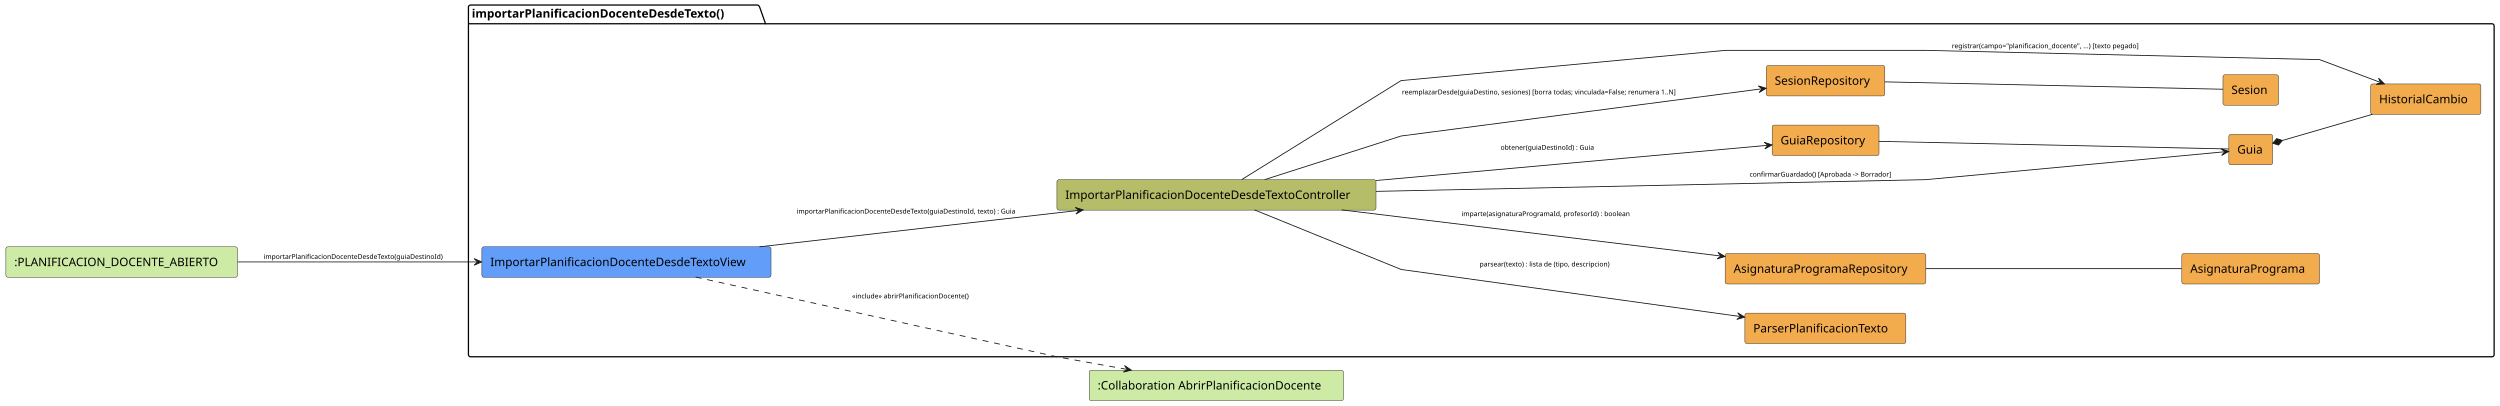
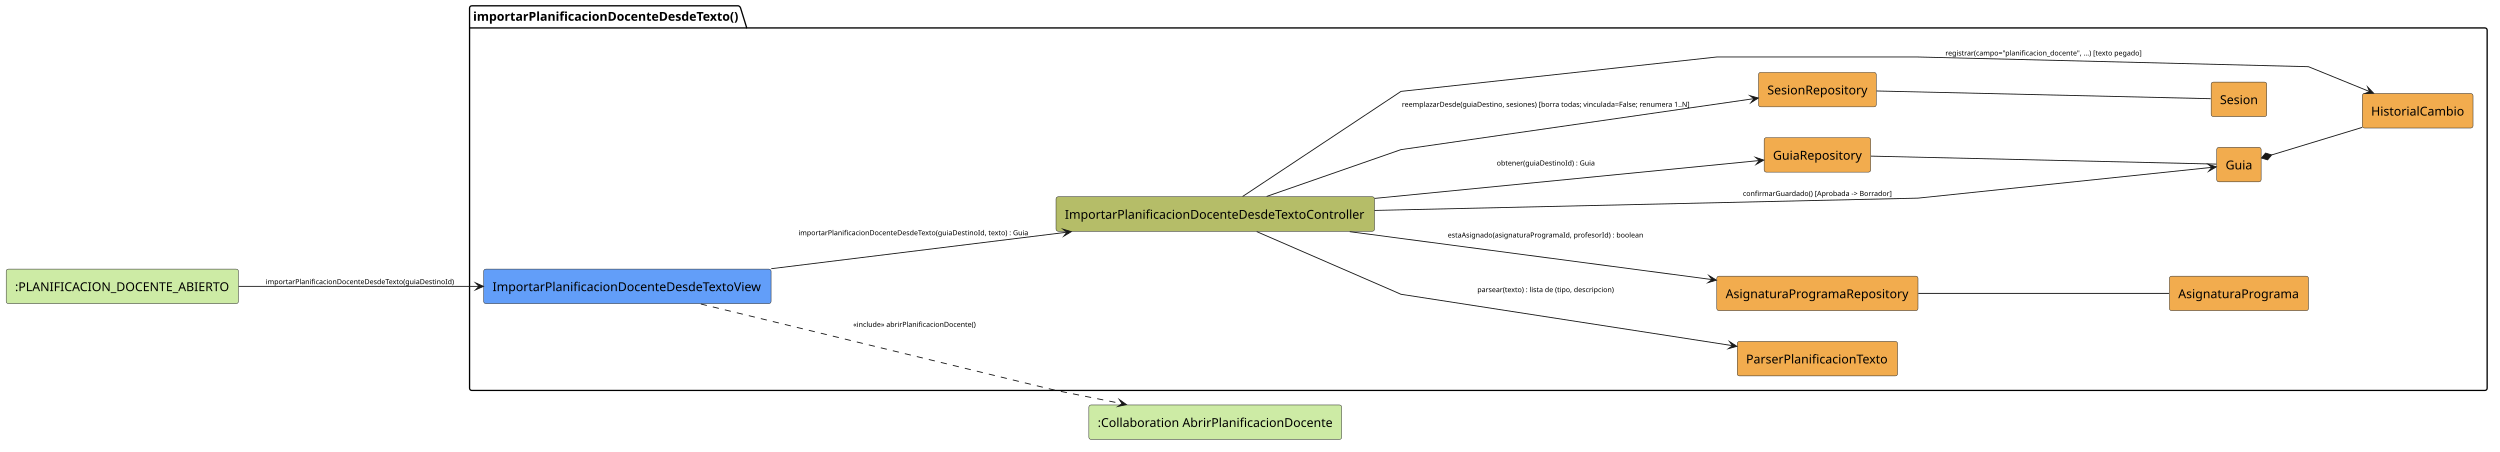
- <svg xmlns="http://www.w3.org/2000/svg" contentStyleType="text/css" data-diagram-type="DESCRIPTION" height="483px" preserveAspectRatio="none" style="width:2978px;height:483px;background:#FFFFFF;" version="1.1" viewBox="0 0 2978 483" width="2978px" zoomAndPan="magnify">
+ <svg xmlns="http://www.w3.org/2000/svg" version="1.1" data-diagram-type="DESCRIPTION" style="width:2834px;height:512px;background:#FFFFFF;" width="2834px" height="512px" viewBox="0 0 2834 512" zoomAndPan="magnify" preserveAspectRatio="none" contentStyleType="text/css">
  <defs />
-   <g>
-     <g class="cluster" data-entity="importarPlanificacionDocenteDesdeTexto" data-source-line="8" data-uid="ent0004" id="cluster_importarPlanificacionDocenteDesdeTexto">
-       <path d="M560.5,6 L902.401,6 A3.75,3.75 0 0 1 904.901,8.5 L911.901,28.297 L2968.5,28.297 A2.5,2.5 0 0 1 2971,30.797 L2971,422.5 A2.5,2.5 0 0 1 2968.5,425 L560.5,425 A2.5,2.5 0 0 1 558,422.5 L558,8.5 A2.5,2.5 0 0 1 560.5,6" fill="none" style="stroke:#000000;stroke-width:1.5;" />
-       <line style="stroke:#000000;stroke-width:1.5;" x1="558" x2="911.901" y1="28.297" y2="28.297" />
-       <text fill="#000000" font-family="sans-serif" font-size="14" font-weight="bold" lengthAdjust="spacing" textLength="340.901" x="562" y="20.995">importarPlanificacionDocenteDesdeTexto()</text>
+   <g font-family="sans-serif" lengthAdjust="spacing">
+     <g class="cluster" data-qualified-name="importarPlanificacionDocenteDesdeTexto" id="ent0003" data-source-line="8">
+       <path d="M534.79,6.602 L837.013,6.602 A3.75,3.75 0 0 1 839.513,9.102 L846.513,31.67 L2816.93,31.67 A2.5,2.5 0 0 1 2819.43,34.17 L2819.43,440.102 A2.5,2.5 0 0 1 2816.93,442.602 L534.79,442.602 A2.5,2.5 0 0 1 532.29,440.102 L532.29,9.102 A2.5,2.5 0 0 1 534.79,6.602" style="stroke:#000;stroke-width:1.5;" fill="none" />
+       <line x1="532.29" y1="31.67" x2="846.513" y2="31.67" style="stroke:#000;stroke-width:1.5;" />
+       <text x="536.29" y="23.568" fill="#000" font-size="14" textLength="301.223" font-weight="700">importarPlanificacionDocenteDesdeTexto()</text>
    </g>
-     <g class="entity" data-entity="ImportarPlanificacionDocenteDesdeTextoView" data-source-line="9" data-uid="ent0005" id="entity_ImportarPlanificacionDocenteDesdeTextoView">
-       <rect fill="#629EF9" height="36.297" rx="2.5" ry="2.5" style="stroke:#181818;stroke-width:0.5;" width="344.447" x="574" y="294" />
-       <text fill="#000000" font-family="sans-serif" font-size="14" lengthAdjust="spacing" textLength="324.447" x="584" y="316.995">ImportarPlanificacionDocenteDesdeTextoView</text>
+     <g class="entity" data-qualified-name="importarPlanificacionDocenteDesdeTexto.ImportarPlanificacionDocenteDesdeTextoView" id="ent0004" data-source-line="9">
+       <rect x="548.29" y="305.062" width="325.801" height="39.068" fill="#629EF9" style="stroke:#181818;stroke-width:0.5;" rx="2.5" ry="2.5" />
+       <text x="558.29" y="330.028" fill="#000" font-size="14" textLength="305.801">ImportarPlanificacionDocenteDesdeTextoView</text>
    </g>
-     <g class="entity" data-entity="ImportarPlanificacionDocenteDesdeTextoController" data-source-line="10" data-uid="ent0006" id="entity_ImportarPlanificacionDocenteDesdeTextoController">
-       <rect fill="#B5BD68" height="36.297" rx="2.5" ry="2.5" style="stroke:#181818;stroke-width:0.5;" width="380.09" x="1259" y="214" />
-       <text fill="#000000" font-family="sans-serif" font-size="14" lengthAdjust="spacing" textLength="360.09" x="1269" y="236.995">ImportarPlanificacionDocenteDesdeTextoController</text>
+     <g class="entity" data-qualified-name="importarPlanificacionDocenteDesdeTexto.ImportarPlanificacionDocenteDesdeTextoController" id="ent0005" data-source-line="10">
+       <rect x="1197.09" y="223.062" width="361.067" height="39.068" fill="#B5BD68" style="stroke:#181818;stroke-width:0.5;" rx="2.5" ry="2.5" />
+       <text x="1207.09" y="248.028" fill="#000" font-size="14" textLength="341.067">ImportarPlanificacionDocenteDesdeTextoController</text>
    </g>
-     <g class="entity" data-entity="ParserPlanificacionTexto" data-source-line="11" data-uid="ent0007" id="entity_ParserPlanificacionTexto">
-       <rect fill="#F2AC4E" height="36.297" rx="2.5" ry="2.5" style="stroke:#181818;stroke-width:0.5;" width="191.739" x="2078.5" y="373" />
-       <text fill="#000000" font-family="sans-serif" font-size="14" lengthAdjust="spacing" textLength="171.739" x="2088.5" y="395.995">ParserPlanificacionTexto</text>
+     <g class="entity" data-qualified-name="importarPlanificacionDocenteDesdeTexto.ParserPlanificacionTexto" id="ent0006" data-source-line="11">
+       <rect x="1969.32" y="387.062" width="181.755" height="39.068" fill="#F2AC4E" style="stroke:#181818;stroke-width:0.5;" rx="2.5" ry="2.5" />
+       <text x="1979.32" y="412.028" fill="#000" font-size="14" textLength="161.755">ParserPlanificacionTexto</text>
    </g>
-     <g class="entity" data-entity="AsignaturaPrograma" data-source-line="12" data-uid="ent0008" id="entity_AsignaturaPrograma">
-       <rect fill="#F2AC4E" height="36.297" rx="2.5" ry="2.5" style="stroke:#181818;stroke-width:0.5;" width="163.999" x="2599" y="302" />
-       <text fill="#000000" font-family="sans-serif" font-size="14" lengthAdjust="spacing" textLength="143.999" x="2609" y="324.995">AsignaturaPrograma</text>
+     <g class="entity" data-qualified-name="importarPlanificacionDocenteDesdeTexto.AsignaturaPrograma" id="ent0007" data-source-line="12">
+       <rect x="2459.24" y="313.062" width="157.634" height="39.068" fill="#F2AC4E" style="stroke:#181818;stroke-width:0.5;" rx="2.5" ry="2.5" />
+       <text x="2469.24" y="338.028" fill="#000" font-size="14" textLength="137.634">AsignaturaPrograma</text>
    </g>
-     <g class="entity" data-entity="AsignaturaProgramaRepository" data-source-line="13" data-uid="ent0009" id="entity_AsignaturaProgramaRepository">
-       <rect fill="#F2AC4E" height="36.297" rx="2.5" ry="2.5" style="stroke:#181818;stroke-width:0.5;" width="239.071" x="2055" y="302" />
-       <text fill="#000000" font-family="sans-serif" font-size="14" lengthAdjust="spacing" textLength="219.071" x="2065" y="324.995">AsignaturaProgramaRepository</text>
+     <g class="entity" data-qualified-name="importarPlanificacionDocenteDesdeTexto.AsignaturaProgramaRepository" id="ent0008" data-source-line="13">
+       <rect x="1946.16" y="313.062" width="228.081" height="39.068" fill="#F2AC4E" style="stroke:#181818;stroke-width:0.5;" rx="2.5" ry="2.5" />
+       <text x="1956.16" y="338.028" fill="#000" font-size="14" textLength="208.081">AsignaturaProgramaRepository</text>
    </g>
-     <g class="entity" data-entity="Guia" data-source-line="14" data-uid="ent0010" id="entity_Guia">
-       <rect fill="#F2AC4E" height="36.297" rx="2.5" ry="2.5" style="stroke:#181818;stroke-width:0.5;" width="52.19" x="2655" y="160" />
-       <text fill="#000000" font-family="sans-serif" font-size="14" lengthAdjust="spacing" textLength="32.19" x="2665" y="182.995">Guia</text>
+     <g class="entity" data-qualified-name="importarPlanificacionDocenteDesdeTexto.Guia" id="ent0009" data-source-line="14">
+       <rect x="2512.9" y="167.062" width="50.31" height="39.068" fill="#F2AC4E" style="stroke:#181818;stroke-width:0.5;" rx="2.5" ry="2.5" />
+       <text x="2522.9" y="192.028" fill="#000" font-size="14" textLength="30.31">Guia</text>
    </g>
-     <g class="entity" data-entity="GuiaRepository" data-source-line="15" data-uid="ent0011" id="entity_GuiaRepository">
-       <rect fill="#F2AC4E" height="36.297" rx="2.5" ry="2.5" style="stroke:#181818;stroke-width:0.5;" width="127.263" x="2111" y="149" />
-       <text fill="#000000" font-family="sans-serif" font-size="14" lengthAdjust="spacing" textLength="107.263" x="2121" y="171.995">GuiaRepository</text>
+     <g class="entity" data-qualified-name="importarPlanificacionDocenteDesdeTexto.GuiaRepository" id="ent0010" data-source-line="15">
+       <rect x="1999.82" y="156.062" width="120.758" height="39.068" fill="#F2AC4E" style="stroke:#181818;stroke-width:0.5;" rx="2.5" ry="2.5" />
+       <text x="2009.82" y="181.028" fill="#000" font-size="14" textLength="100.758">GuiaRepository</text>
    </g>
-     <g class="entity" data-entity="Sesion" data-source-line="16" data-uid="ent0012" id="entity_Sesion">
-       <rect fill="#F2AC4E" height="36.297" rx="2.5" ry="2.5" style="stroke:#181818;stroke-width:0.5;" width="66.122" x="2648" y="89" />
-       <text fill="#000000" font-family="sans-serif" font-size="14" lengthAdjust="spacing" textLength="46.122" x="2658" y="111.995">Sesion</text>
+     <g class="entity" data-qualified-name="importarPlanificacionDocenteDesdeTexto.Sesion" id="ent0011" data-source-line="16">
+       <rect x="2506.55" y="93.062" width="63.022" height="39.068" fill="#F2AC4E" style="stroke:#181818;stroke-width:0.5;" rx="2.5" ry="2.5" />
+       <text x="2516.55" y="118.028" fill="#000" font-size="14" textLength="43.022">Sesion</text>
    </g>
-     <g class="entity" data-entity="SesionRepository" data-source-line="17" data-uid="ent0013" id="entity_SesionRepository">
-       <rect fill="#F2AC4E" height="36.297" rx="2.5" ry="2.5" style="stroke:#181818;stroke-width:0.5;" width="141.194" x="2104" y="78" />
-       <text fill="#000000" font-family="sans-serif" font-size="14" lengthAdjust="spacing" textLength="121.194" x="2114" y="100.995">SesionRepository</text>
+     <g class="entity" data-qualified-name="importarPlanificacionDocenteDesdeTexto.SesionRepository" id="ent0012" data-source-line="17">
+       <rect x="1993.46" y="82.062" width="133.47" height="39.068" fill="#F2AC4E" style="stroke:#181818;stroke-width:0.5;" rx="2.5" ry="2.5" />
+       <text x="2003.46" y="107.028" fill="#000" font-size="14" textLength="113.47">SesionRepository</text>
    </g>
-     <g class="entity" data-entity="HistorialCambio" data-source-line="18" data-uid="ent0014" id="entity_HistorialCambio">
-       <rect fill="#F2AC4E" height="36.297" rx="2.5" ry="2.5" style="stroke:#181818;stroke-width:0.5;" width="131.214" x="2824" y="100" />
-       <text fill="#000000" font-family="sans-serif" font-size="14" lengthAdjust="spacing" textLength="111.214" x="2834" y="122.995">HistorialCambio</text>
+     <g class="entity" data-qualified-name="importarPlanificacionDocenteDesdeTexto.HistorialCambio" id="ent0013" data-source-line="18">
+       <rect x="2677.87" y="106.062" width="125.56" height="39.068" fill="#F2AC4E" style="stroke:#181818;stroke-width:0.5;" rx="2.5" ry="2.5" />
+       <text x="2687.87" y="131.028" fill="#000" font-size="14" textLength="105.56">HistorialCambio</text>
    </g>
-     <g class="entity" data-entity="PlanificacionDocenteAbierto" data-source-line="5" data-uid="ent0002" id="entity_PlanificacionDocenteAbierto">
-       <rect fill="#CDEBA5" height="36.297" rx="2.5" ry="2.5" style="stroke:#181818;stroke-width:0.5;" width="275.815" x="7" y="294" />
-       <text fill="#000000" font-family="sans-serif" font-size="14" lengthAdjust="spacing" textLength="255.815" x="17" y="316.995">:PLANIFICACION_DOCENTE_ABIERTO</text>
+     <g class="entity" data-qualified-name="PlanificacionDocenteAbierto" id="ent0001" data-source-line="5">
+       <rect x="7" y="305.062" width="263.291" height="39.068" fill="#CDEBA5" style="stroke:#181818;stroke-width:0.5;" rx="2.5" ry="2.5" />
+       <text x="17" y="330.028" fill="#000" font-size="14" textLength="243.291">:PLANIFICACION_DOCENTE_ABIERTO</text>
    </g>
-     <g class="entity" data-entity="AbrirPlanificacionDocente" data-source-line="6" data-uid="ent0003" id="entity_AbrirPlanificacionDocente">
-       <rect fill="#CDEBA5" height="36.297" rx="2.5" ry="2.5" style="stroke:#181818;stroke-width:0.5;" width="302.762" x="1297.5" y="441" />
-       <text fill="#000000" font-family="sans-serif" font-size="14" lengthAdjust="spacing" textLength="282.762" x="1307.5" y="463.995">:Collaboration AbrirPlanificacionDocente</text>
+     <g class="entity" data-qualified-name="AbrirPlanificacionDocente" id="ent0002" data-source-line="6">
+       <rect x="1234.33" y="459.062" width="286.587" height="39.068" fill="#CDEBA5" style="stroke:#181818;stroke-width:0.5;" rx="2.5" ry="2.5" />
+       <text x="1244.33" y="484.028" fill="#000" font-size="14" textLength="266.587">:Collaboration AbrirPlanificacionDocente</text>
    </g>
-     <g class="link" data-entity-1="PlanificacionDocenteAbierto" data-entity-2="ImportarPlanificacionDocenteDesdeTextoView" data-source-line="21" data-uid="lnk15" id="link_PlanificacionDocenteAbierto_ImportarPlanificacionDocenteDesdeTextoView">
-       <path d="M283.05,312 C369.38,312 475.55,312 567.73,312" fill="none" id="PlanificacionDocenteAbierto-to-ImportarPlanificacionDocenteDesdeTextoView" style="stroke:#181818;stroke-width:1;" />
-       <polygon fill="#181818" points="573.73,312,564.73,308,568.73,312,564.73,316,573.73,312" style="stroke:#181818;stroke-width:1;" />
-       <text fill="#000000" font-family="sans-serif" font-size="8" lengthAdjust="spacing" textLength="227.629" x="314" y="308.426">importarPlanificacionDocenteDesdeTexto(guiaDestinoId)</text>
+     <g class="link" data-entity-1="ent0001" data-entity-2="ent0004" id="lnk14" data-source-line="21" data-link-type="dependency">
+       <path d="M270.54,324.602 C353.04,324.602 455.18,324.602 543.04,324.602" style="stroke:#181818;stroke-width:1;" fill="none" id="PlanificacionDocenteAbierto-to-ImportarPlanificacionDocenteDesdeTextoView" />
+       <polygon points="548.04,324.602,539.04,320.602,543.04,324.602,539.04,328.602,548.04,324.602" fill="#181818" style="stroke:#181818;stroke-width:1;stroke-linejoin:miter;stroke-miterlimit:10;" />
+       <text x="301.29" y="322.154" fill="#000" font-size="8" textLength="214.197">importarPlanificacionDocenteDesdeTexto(guiaDestinoId)</text>
    </g>
-     <g class="link" data-entity-1="ImportarPlanificacionDocenteDesdeTextoView" data-entity-2="ImportarPlanificacionDocenteDesdeTextoController" data-source-line="23" data-uid="lnk16" id="link_ImportarPlanificacionDocenteDesdeTextoView_ImportarPlanificacionDocenteDesdeTextoController">
-       <path d="M904.75,294 C1019.82,280.86 1169.149,263.82 1284.229,250.69" fill="none" id="ImportarPlanificacionDocenteDesdeTextoView-to-ImportarPlanificacionDocenteDesdeTextoController" style="stroke:#181818;stroke-width:1;" />
-       <polygon fill="#181818" points="1290.19,250.01,1280.795,247.056,1285.222,250.577,1281.701,255.004,1290.19,250.01" style="stroke:#181818;stroke-width:1;" />
-       <text fill="#000000" font-family="sans-serif" font-size="8" lengthAdjust="spacing" textLength="279.715" x="949" y="254.426">importarPlanificacionDocenteDesdeTexto(guiaDestinoId, texto) : Guia</text>
+     <g class="link" data-entity-1="ent0004" data-entity-2="ent0005" id="lnk15" data-source-line="23" data-link-type="dependency">
+       <path d="M874.31,304.592 C977.64,291.842 1106.088,275.984 1209.448,263.234" style="stroke:#181818;stroke-width:1;" fill="none" id="ImportarPlanificacionDocenteDesdeTextoView-to-ImportarPlanificacionDocenteDesdeTextoController" />
+       <polygon points="1214.41,262.622,1204.988,259.754,1209.448,263.234,1205.967,267.694,1214.41,262.622" fill="#181818" style="stroke:#181818;stroke-width:1;stroke-linejoin:miter;stroke-miterlimit:10;" />
+       <text x="905.09" y="266.674" fill="#000" font-size="8" textLength="261.405">importarPlanificacionDocenteDesdeTexto(guiaDestinoId, texto) : Guia</text>
    </g>
-     <g class="link" data-entity-1="ImportarPlanificacionDocenteDesdeTextoController" data-entity-2="GuiaRepository" data-source-line="25" data-uid="lnk17" id="link_ImportarPlanificacionDocenteDesdeTextoController_GuiaRepository">
-       <path d="M1639.15,215.01 C1795.11,201 2000.994,182.497 2104.874,173.167" fill="none" id="ImportarPlanificacionDocenteDesdeTextoController-to-GuiaRepository" style="stroke:#181818;stroke-width:1;" />
-       <polygon fill="#181818" points="2110.85,172.63,2101.528,169.451,2105.87,173.077,2102.244,177.419,2110.85,172.63" style="stroke:#181818;stroke-width:1;" />
-       <text fill="#000000" font-family="sans-serif" font-size="8" lengthAdjust="spacing" textLength="119.016" x="1787.5" y="178.426">obtener(guiaDestinoId) : Guia</text>
+     <g class="link" data-entity-1="ent0005" data-entity-2="ent0010" id="lnk16" data-source-line="25" data-link-type="dependency">
+       <path d="M1558.33,224.902 C1704.43,210.522 1896.814,191.582 1994.434,181.972" style="stroke:#181818;stroke-width:1;" fill="none" id="ImportarPlanificacionDocenteDesdeTextoController-to-GuiaRepository" />
+       <polygon points="1999.41,181.482,1990.061,178.383,1994.434,181.972,1990.845,186.344,1999.41,181.482" fill="#181818" style="stroke:#181818;stroke-width:1;stroke-linejoin:miter;stroke-miterlimit:10;" />
+       <text x="1696.66" y="187.624" fill="#000" font-size="8" textLength="111.311">obtener(guiaDestinoId) : Guia</text>
    </g>
-     <g class="link" data-entity-1="ImportarPlanificacionDocenteDesdeTextoController" data-entity-2="AsignaturaProgramaRepository" data-source-line="27" data-uid="lnk18" id="link_ImportarPlanificacionDocenteDesdeTextoController_AsignaturaProgramaRepository">
-       <path d="M1598.16,250.02 C1733.14,266.44 1923.974,289.646 2048.854,304.836" fill="none" id="ImportarPlanificacionDocenteDesdeTextoController-to-AsignaturaProgramaRepository" style="stroke:#181818;stroke-width:1;" />
-       <polygon fill="#181818" points="2054.81,305.56,2046.359,300.502,2049.847,304.956,2045.393,308.444,2054.81,305.56" style="stroke:#181818;stroke-width:1;" />
-       <text fill="#000000" font-family="sans-serif" font-size="8" lengthAdjust="spacing" textLength="212.379" x="1741" y="257.426">imparte(asignaturaProgramaId, profesorId) : boolean</text>
+     <g class="link" data-entity-1="ent0005" data-entity-2="ent0008" id="lnk17" data-source-line="27" data-link-type="dependency">
+       <path d="M1530.09,262.632 C1655.82,279.252 1826.913,301.876 1940.773,316.936" style="stroke:#181818;stroke-width:1;" fill="none" id="ImportarPlanificacionDocenteDesdeTextoController-to-AsignaturaProgramaRepository" />
+       <polygon points="1945.73,317.592,1937.332,312.446,1940.773,316.936,1936.283,320.377,1945.73,317.592" fill="#181818" style="stroke:#181818;stroke-width:1;stroke-linejoin:miter;stroke-miterlimit:10;" />
+       <text x="1641.16" y="269.264" fill="#000" font-size="8" textLength="222.365">estaAsignado(asignaturaProgramaId, profesorId) : boolean</text>
    </g>
-     <g class="link" data-entity-1="ImportarPlanificacionDocenteDesdeTextoController" data-entity-2="ParserPlanificacionTexto" data-source-line="29" data-uid="lnk19" id="link_ImportarPlanificacionDocenteDesdeTextoController_ParserPlanificacionTexto">
-       <path d="M1494.32,250.01 C1558.31,276.02 1669,321 1669,321 C1669,321 1926.167,356.686 2072.367,376.966" fill="none" id="ImportarPlanificacionDocenteDesdeTextoController-to-ParserPlanificacionTexto" style="stroke:#181818;stroke-width:1;" />
-       <polygon fill="#181818" points="2078.31,377.79,2069.945,372.591,2073.357,377.103,2068.846,380.515,2078.31,377.79" style="stroke:#181818;stroke-width:1;" />
-       <text fill="#000000" font-family="sans-serif" font-size="8" lengthAdjust="spacing" textLength="169.539" x="1762.5" y="317.426">parsear(texto) : lista de (tipo, descripcion)</text>
+     <g class="link" data-entity-1="ent0005" data-entity-2="ent0006" id="lnk18" data-source-line="29" data-link-type="dependency">
+       <path d="M1424.61,262.572 C1486.29,289.352 1588.16,333.602 1588.16,333.602 C1588.16,333.602 1827.219,370.646 1963.999,391.846" style="stroke:#181818;stroke-width:1;" fill="none" id="ImportarPlanificacionDocenteDesdeTextoController-to-ParserPlanificacionTexto" />
+       <polygon points="1968.94,392.612,1960.659,387.281,1963.999,391.846,1959.434,395.186,1968.94,392.612" fill="#181818" style="stroke:#181818;stroke-width:1;stroke-linejoin:miter;stroke-miterlimit:10;" />
+       <text x="1674.66" y="331.154" fill="#000" font-size="8" textLength="155.054">parsear(texto) : lista de (tipo, descripcion)</text>
    </g>
-     <g class="link" data-entity-1="ImportarPlanificacionDocenteDesdeTextoController" data-entity-2="SesionRepository" data-source-line="31" data-uid="lnk20" id="link_ImportarPlanificacionDocenteDesdeTextoController_SesionRepository">
-       <path d="M1506.4,213.97 C1571.29,193.23 1669,162 1669,162 C1669,162 1959.531,123.988 2097.931,105.888" fill="none" id="ImportarPlanificacionDocenteDesdeTextoController-to-SesionRepository" style="stroke:#181818;stroke-width:1;" />
-       <polygon fill="#181818" points="2103.88,105.11,2094.437,102.311,2098.922,105.758,2095.475,110.243,2103.88,105.11" style="stroke:#181818;stroke-width:1;" />
-       <text fill="#000000" font-family="sans-serif" font-size="8" lengthAdjust="spacing" textLength="354" x="1670" y="112.426">reemplazarDesde(guiaDestino, sesiones) [borra todas; vinculada=False; renumera 1..N]</text>
+     <g class="link" data-entity-1="ent0005" data-entity-2="ent0012" id="lnk19" data-source-line="31" data-link-type="dependency">
+       <path d="M1435.88,222.652 C1497.92,201.032 1588.16,169.602 1588.16,169.602 C1588.16,169.602 1858.621,130.557 1988.261,111.837" style="stroke:#181818;stroke-width:1;" fill="none" id="ImportarPlanificacionDocenteDesdeTextoController-to-SesionRepository" />
+       <polygon points="1993.21,111.122,1983.731,108.449,1988.261,111.837,1984.874,116.367,1993.21,111.122" fill="#181818" style="stroke:#181818;stroke-width:1;stroke-linejoin:miter;stroke-miterlimit:10;" />
+       <text x="1589.16" y="121.144" fill="#000" font-size="8" textLength="326.82">reemplazarDesde(guiaDestino, sesiones) [borra todas; vinculada=False; renumera 1..N]</text>
    </g>
-     <g class="link" data-entity-1="ImportarPlanificacionDocenteDesdeTextoController" data-entity-2="Guia" data-source-line="33" data-uid="lnk21" id="link_ImportarPlanificacionDocenteDesdeTextoController_Guia">
-       <path d="M1639.15,227.97 C1887.96,222.66 2294,214 2294,214 C2294,214 2563.466,188.867 2648.996,180.887" fill="none" id="ImportarPlanificacionDocenteDesdeTextoController-to-Guia" style="stroke:#181818;stroke-width:1;" />
-       <polygon fill="#181818" points="2654.97,180.33,2645.637,177.183,2649.992,180.794,2646.381,185.149,2654.97,180.33" style="stroke:#181818;stroke-width:1;" />
-       <text fill="#000000" font-family="sans-serif" font-size="8" lengthAdjust="spacing" textLength="181.613" x="2084" y="210.426">confirmarGuardado() [Aprobada -&gt; Borrador]</text>
+     <g class="link" data-entity-1="ent0005" data-entity-2="ent0009" id="lnk20" data-source-line="33" data-link-type="dependency">
+       <path d="M1558.17,238.532 C1792.83,233.232 2174.24,224.602 2174.24,224.602 C2174.24,224.602 2425.767,198.253 2507.427,189.703" style="stroke:#181818;stroke-width:1;" fill="none" id="ImportarPlanificacionDocenteDesdeTextoController-to-Guia" />
+       <polygon points="2512.4,189.182,2503.032,186.141,2507.427,189.703,2503.865,194.097,2512.4,189.182" fill="#181818" style="stroke:#181818;stroke-width:1;stroke-linejoin:miter;stroke-miterlimit:10;" />
+       <text x="1975.7" y="222.154" fill="#000" font-size="8" textLength="169.39">confirmarGuardado() [Aprobada -&gt; Borrador]</text>
    </g>
-     <g class="link" data-entity-1="ImportarPlanificacionDocenteDesdeTextoController" data-entity-2="HistorialCambio" data-source-line="35" data-uid="lnk22" id="link_ImportarPlanificacionDocenteDesdeTextoController_HistorialCambio">
-       <path d="M1479.08,213.94 C1538.65,176.95 1669,96 1669,96 C1669,96 2055,60 2055,60 C2055,60 2294,60 2294,60 C2294,60 2763,71 2763,71 C2763,71 2799.331,84.606 2834.721,97.856" fill="none" id="ImportarPlanificacionDocenteDesdeTextoController-to-HistorialCambio" style="stroke:#181818;stroke-width:1;" />
-       <polygon fill="#181818" points="2840.34,99.96,2833.314,93.058,2835.657,98.207,2830.509,100.55,2840.34,99.96" style="stroke:#181818;stroke-width:1;" />
-       <text fill="#000000" font-family="sans-serif" font-size="8" lengthAdjust="spacing" textLength="243.332" x="2325" y="57.426">registrar(campo="planificacion_docente", ...) [texto pegado]</text>
+     <g class="link" data-entity-1="ent0005" data-entity-2="ent0013" id="lnk21" data-source-line="35" data-link-type="dependency">
+       <path d="M1408.65,222.682 C1466.58,184.252 1588.16,103.602 1588.16,103.602 C1588.16,103.602 1946.16,64.602 1946.16,64.602 C1946.16,64.602 2174.24,64.602 2174.24,64.602 C2174.24,64.602 2616.87,75.602 2616.87,75.602 C2616.87,75.602 2651.909,89.866 2686.139,103.806" style="stroke:#181818;stroke-width:1;" fill="none" id="ImportarPlanificacionDocenteDesdeTextoController-to-HistorialCambio" />
+       <polygon points="2690.77,105.692,2683.943,98.593,2686.139,103.806,2680.926,106.002,2690.77,105.692" fill="#181818" style="stroke:#181818;stroke-width:1;stroke-linejoin:miter;stroke-miterlimit:10;" />
+       <text x="2205.24" y="62.914" fill="#000" font-size="8" textLength="223.445">registrar(campo="planificacion_docente", ...) [texto pegado]</text>
    </g>
-     <g class="link" data-entity-1="AsignaturaProgramaRepository" data-entity-2="AsignaturaPrograma" data-source-line="37" data-uid="lnk23" id="link_AsignaturaProgramaRepository_AsignaturaPrograma">
-       <path d="M2294.1,320 C2387.89,320 2516.34,320 2598.76,320" fill="none" id="AsignaturaProgramaRepository-AsignaturaPrograma" style="stroke:#181818;stroke-width:1;" />
+     <g class="link" data-entity-1="ent0008" data-entity-2="ent0007" id="lnk22" data-source-line="37" data-link-type="association">
+       <path d="M2174.57,332.602 C2262.27,332.602 2381.4,332.602 2458.75,332.602" style="stroke:#181818;stroke-width:1;" fill="none" id="AsignaturaProgramaRepository-AsignaturaPrograma" />
    </g>
-     <g class="link" data-entity-1="GuiaRepository" data-entity-2="Guia" data-source-line="38" data-uid="lnk24" id="link_GuiaRepository_Guia">
-       <path d="M2238.12,168.37 C2349.88,170.8 2579.08,175.8 2654.97,177.45" fill="none" id="GuiaRepository-Guia" style="stroke:#181818;stroke-width:1;" />
+     <g class="link" data-entity-1="ent0010" data-entity-2="ent0009" id="lnk23" data-source-line="38" data-link-type="association">
+       <path d="M2120.98,176.982 C2226.2,179.412 2440.16,184.362 2512.52,186.032" style="stroke:#181818;stroke-width:1;" fill="none" id="GuiaRepository-Guia" />
    </g>
-     <g class="link" data-entity-1="SesionRepository" data-entity-2="Sesion" data-source-line="39" data-uid="lnk25" id="link_SesionRepository_Sesion">
-       <path d="M2245.12,97.52 C2355.81,99.93 2567.63,104.55 2648,106.3" fill="none" id="SesionRepository-Sesion" style="stroke:#181818;stroke-width:1;" />
+     <g class="link" data-entity-1="ent0012" data-entity-2="ent0011" id="lnk24" data-source-line="39" data-link-type="association">
+       <path d="M2127.37,103.132 C2231.56,105.532 2429.85,110.122 2506.11,111.882" style="stroke:#181818;stroke-width:1;" fill="none" id="SesionRepository-Sesion" />
    </g>
-     <g class="link" data-entity-1="Guia" data-entity-2="HistorialCambio" data-source-line="40" data-uid="lnk26" id="link_Guia_HistorialCambio">
-       <path d="M2718.844,167.293 C2748.244,158.753 2786.28,147.7 2826.14,136.12" fill="none" id="Guia-backto-HistorialCambio" style="stroke:#181818;stroke-width:1;" />
-       <polygon fill="#181818" points="2707.32,170.64,2714.198,172.808,2718.844,167.293,2711.966,165.125,2707.32,170.64" style="stroke:#181818;stroke-width:1;" />
+     <g class="link" data-entity-1="ent0009" data-entity-2="ent0013" id="lnk25" data-source-line="40" data-link-type="composition">
+       <path d="M2575.131,175.631 C2603.381,167.041 2639.3,156.112 2677.8,144.412" style="stroke:#181818;stroke-width:1;" fill="none" id="Guia-backto-HistorialCambio" />
+       <polygon points="2563.65,179.122,2570.554,181.203,2575.131,175.631,2568.227,173.549,2563.65,179.122" fill="#181818" style="stroke:#181818;stroke-width:1;stroke-linejoin:miter;stroke-miterlimit:10;" />
    </g>
-     <g class="link" data-entity-1="ImportarPlanificacionDocenteDesdeTextoView" data-entity-2="AbrirPlanificacionDocente" data-source-line="42" data-uid="lnk27" id="link_ImportarPlanificacionDocenteDesdeTextoView_AbrirPlanificacionDocente">
-       <path d="M828.69,330.03 C973.25,361.93 1259,425 1259,425 C1259,425 1296.545,431.759 1341.785,439.889" fill="none" id="ImportarPlanificacionDocenteDesdeTextoView-to-AbrirPlanificacionDocente" style="stroke:#181818;stroke-width:1;stroke-dasharray:7,7;" />
-       <polygon fill="#181818" points="1347.69,440.95,1339.539,435.421,1342.769,440.066,1338.124,443.295,1347.69,440.95" style="stroke:#181818;stroke-width:1;" />
-       <text fill="#000000" font-family="sans-serif" font-size="8" lengthAdjust="spacing" textLength="150.012" x="1015.043" y="355.426">«include» abrirPlanificacionDocente()</text>
+     <g class="link" data-entity-1="ent0004" data-entity-2="ent0002" id="lnk26" data-source-line="42" data-link-type="dependency">
+       <path d="M794.45,344.612 C932.79,378.282 1197.09,442.602 1197.09,442.602 C1197.09,442.602 1230.658,449.328 1271.978,457.618" style="stroke:#181818;stroke-width:1;stroke-dasharray:7,7;" fill="none" id="ImportarPlanificacionDocenteDesdeTextoView-to-AbrirPlanificacionDocente" />
+       <polygon points="1276.88,458.602,1268.843,452.91,1271.978,457.618,1267.269,460.753,1276.88,458.602" fill="#181818" style="stroke:#181818;stroke-width:1;stroke-linejoin:miter;stroke-miterlimit:10;" />
+       <text x="967.17" y="370.584" fill="#000" font-size="8" textLength="138.998">«include» abrirPlanificacionDocente()</text>
    </g>
  </g>
</svg>
